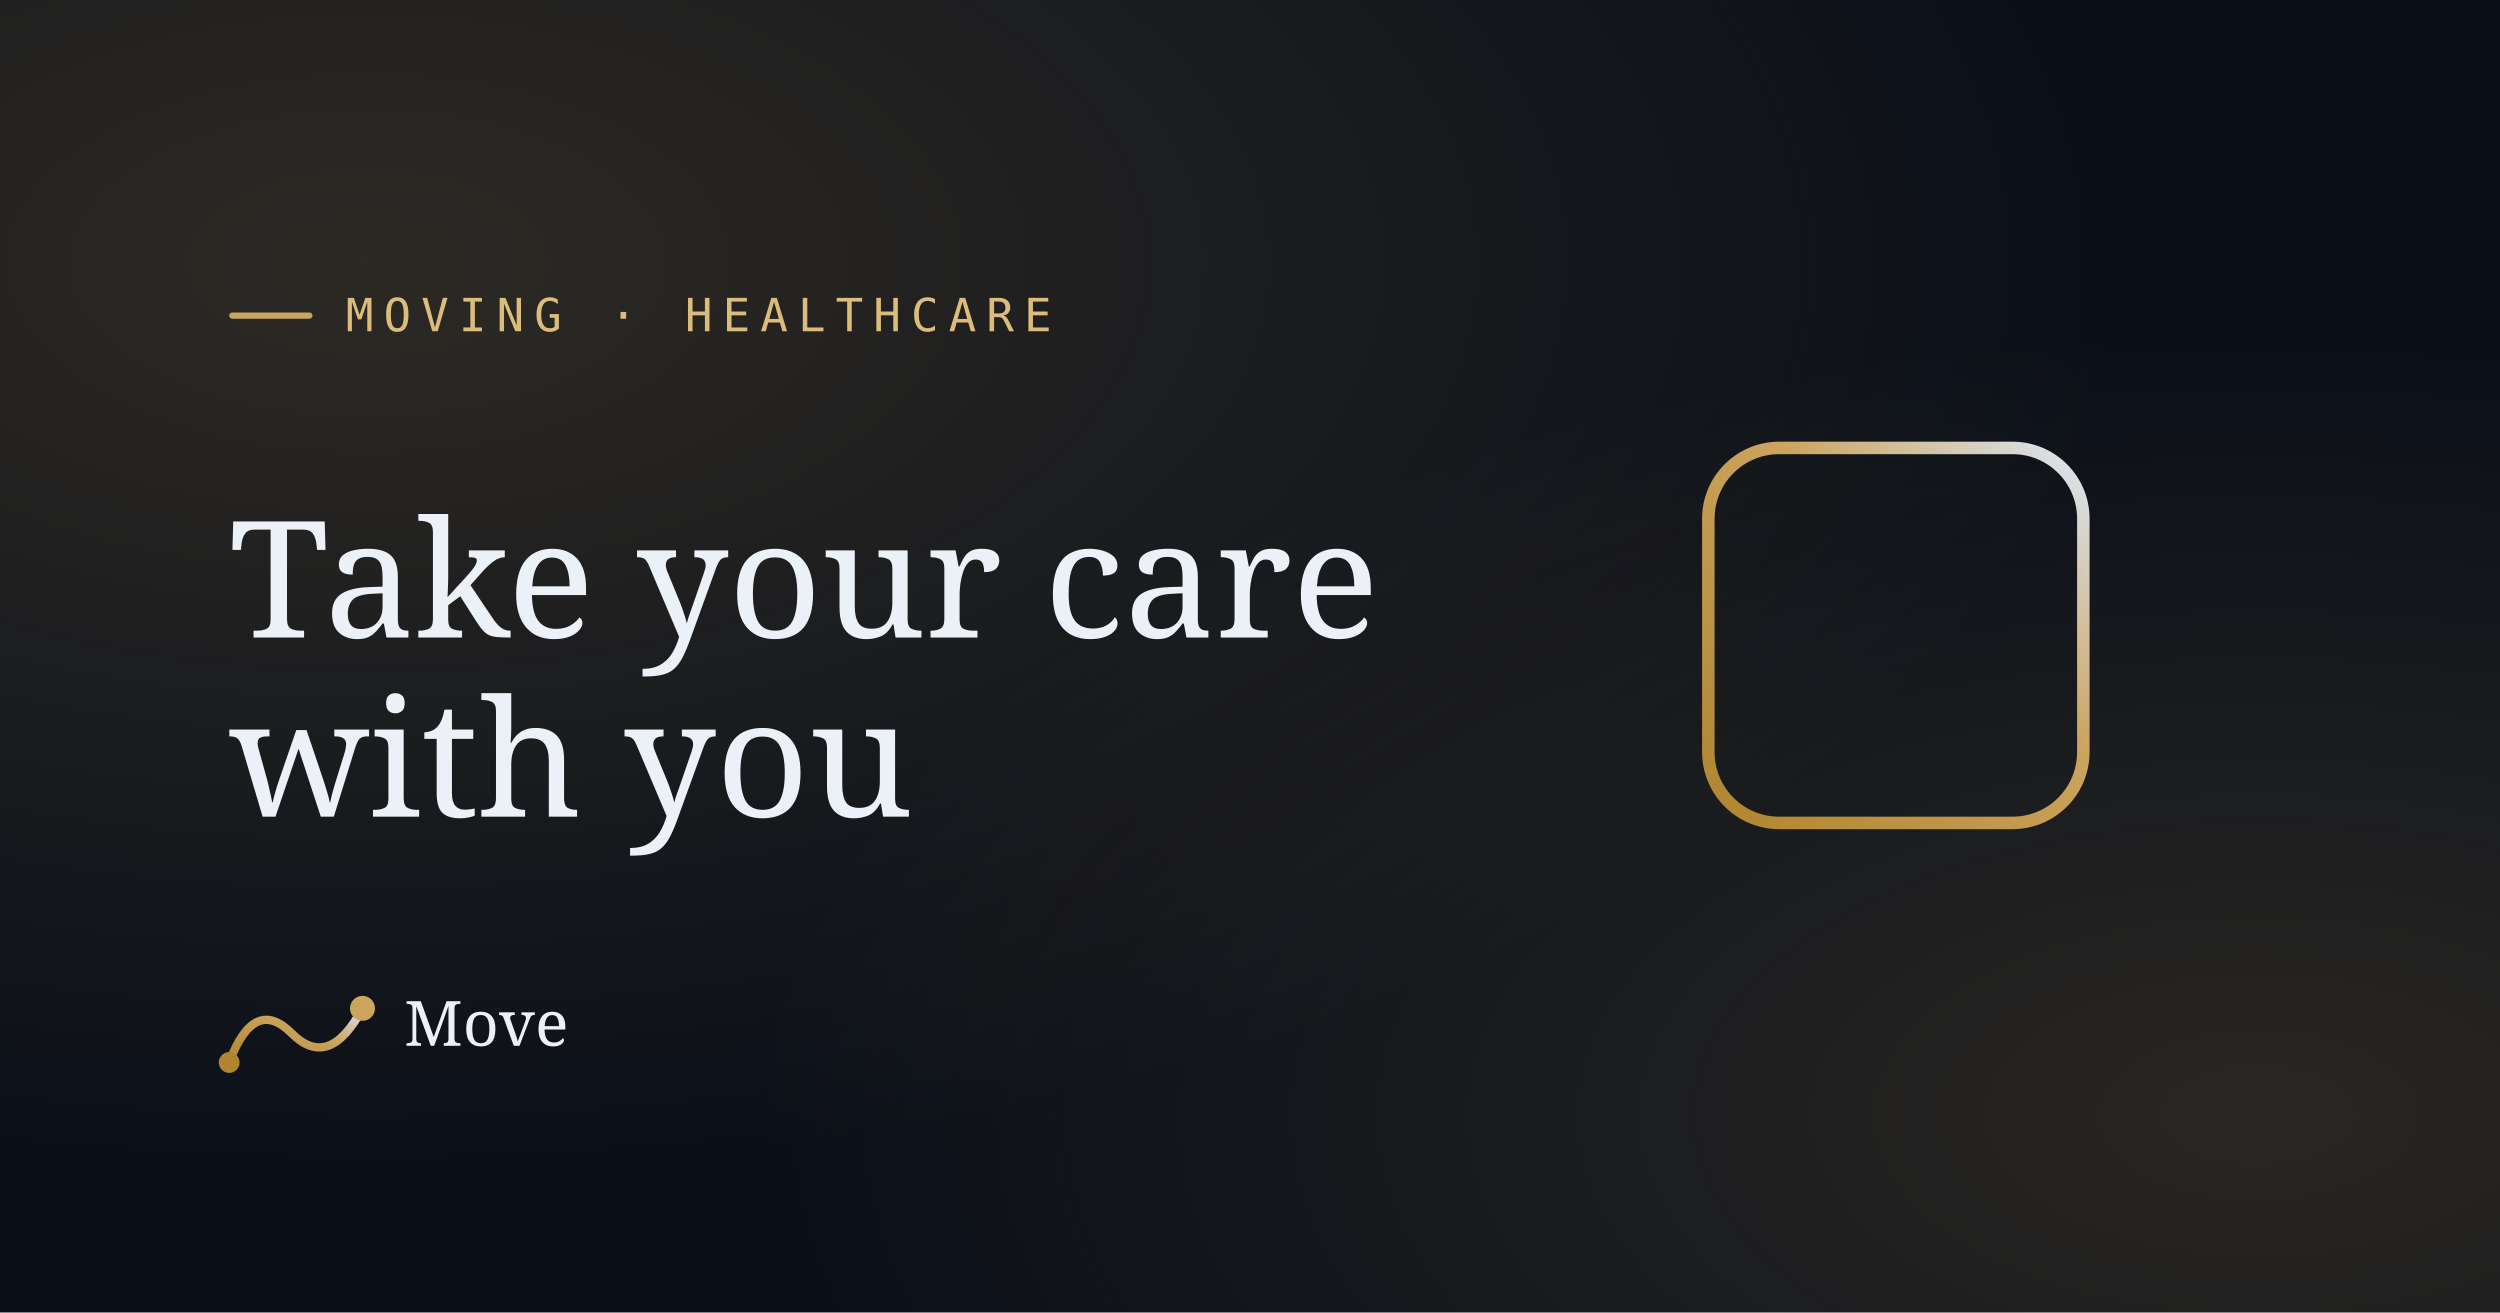
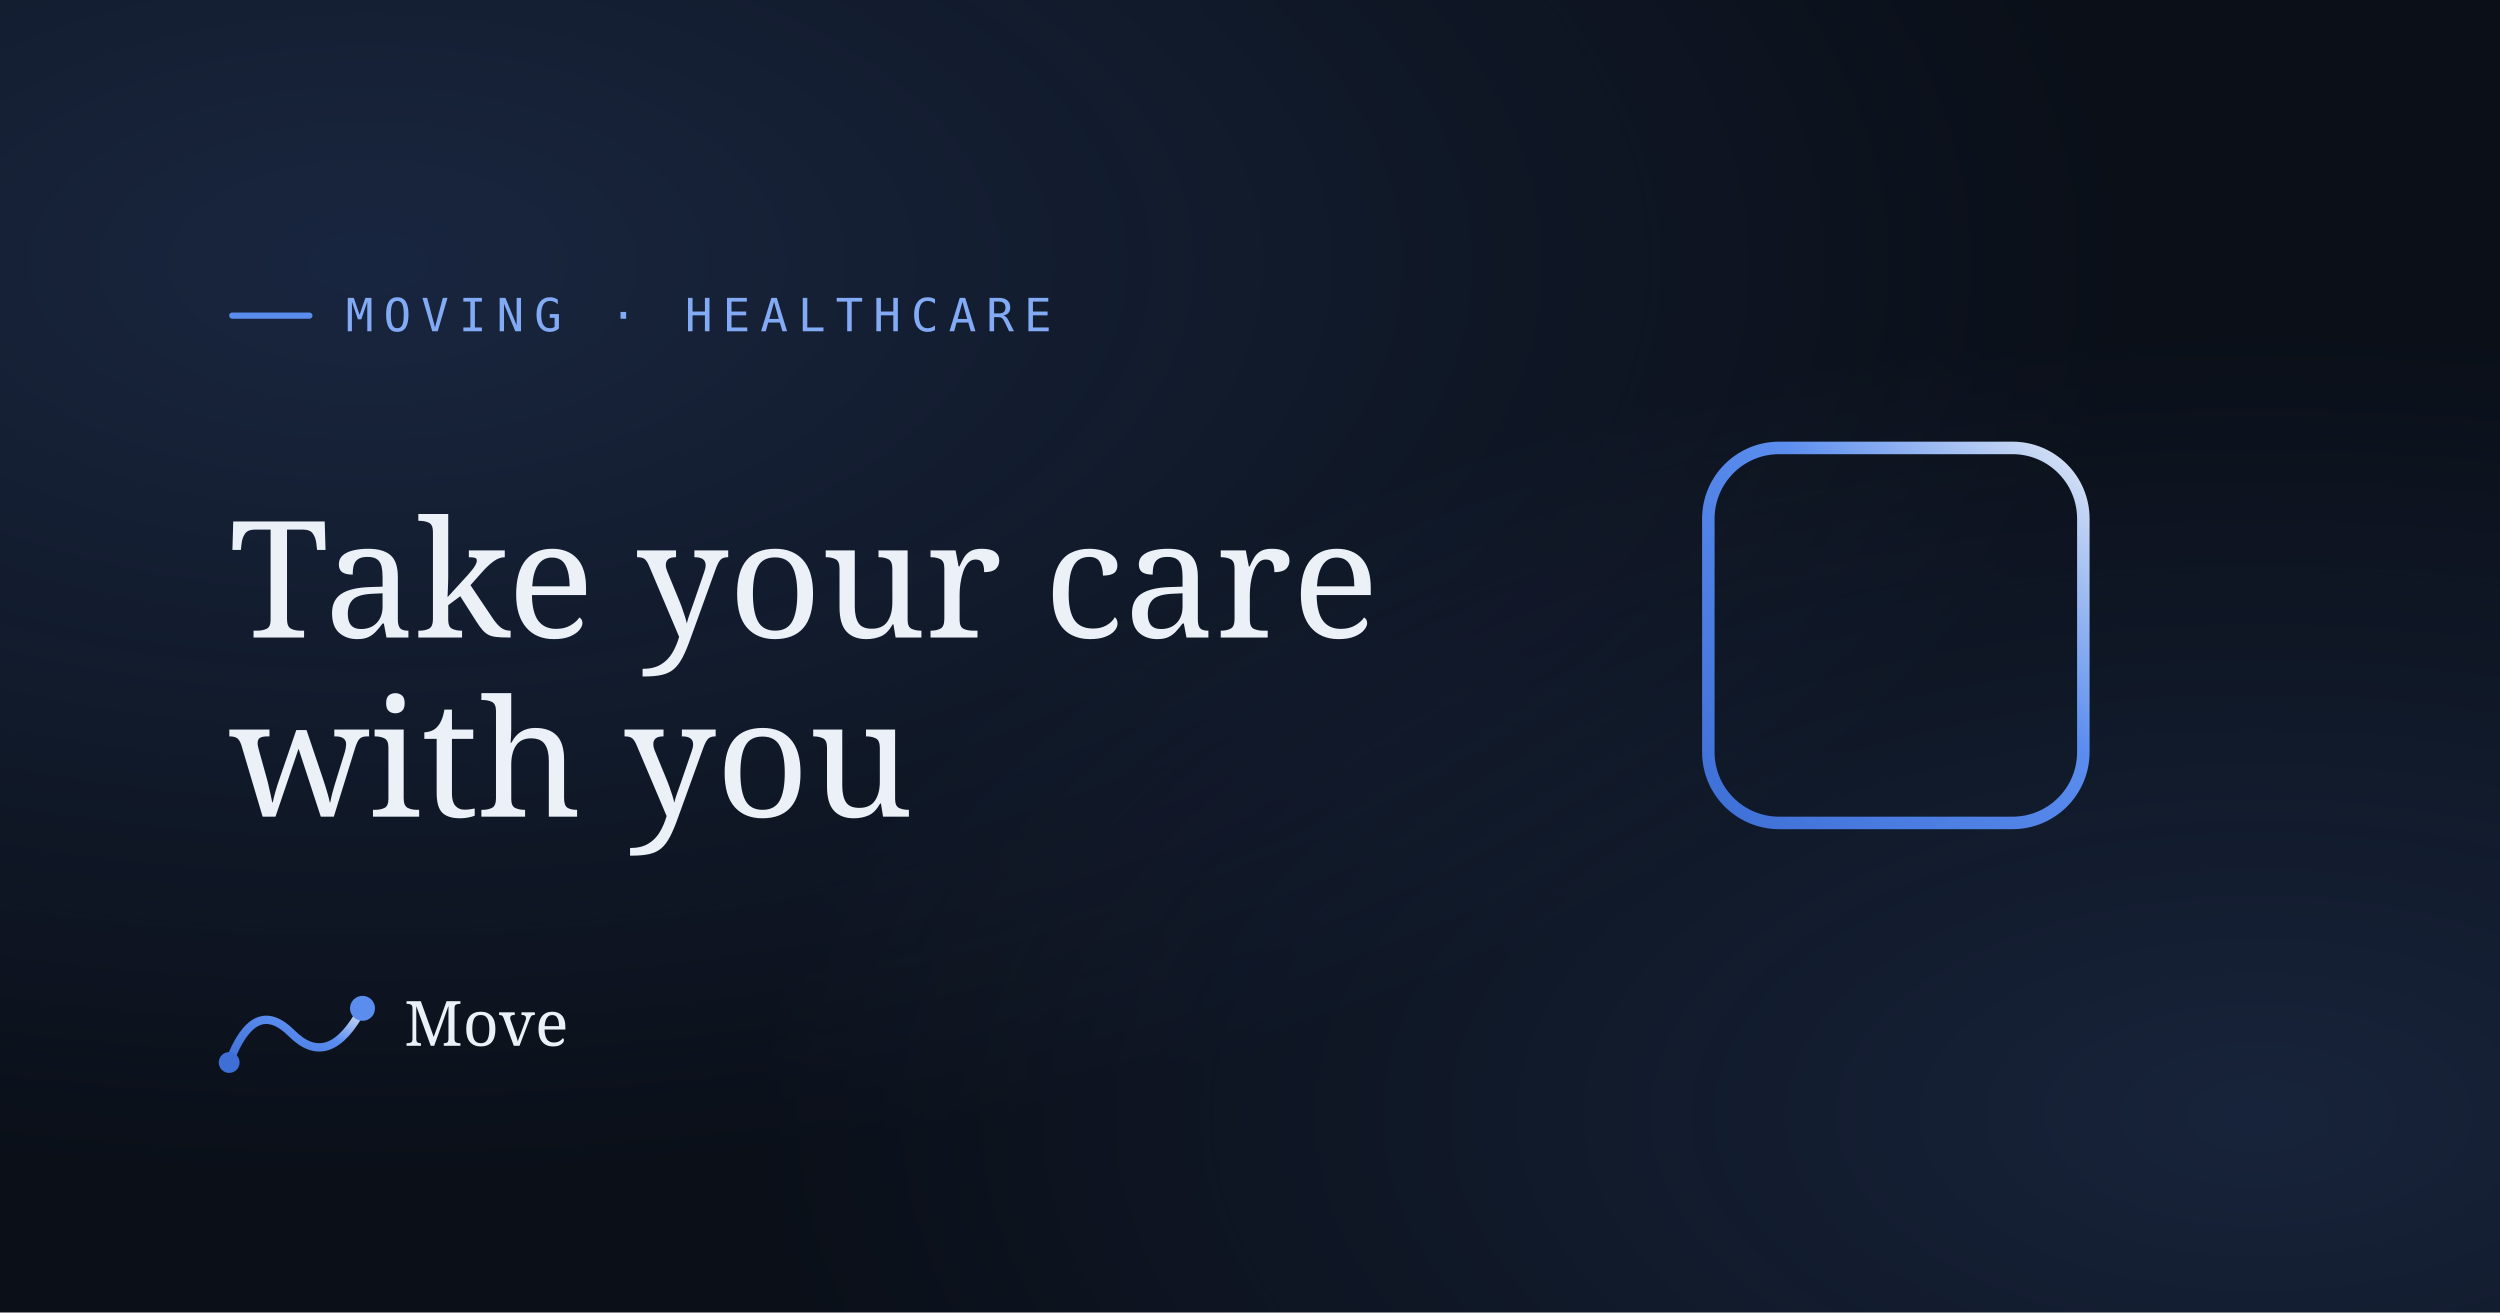
<svg xmlns="http://www.w3.org/2000/svg" viewBox="0 0 1200 630" fill="none" role="img" aria-label="Transferring healthcare when you move">
  <defs>
    <linearGradient id="flow" x1="0" y1="1" x2="1" y2="0">
-       <stop offset="0%" stop-color="#B0852F" />
-       <stop offset="60%" stop-color="#CBA45E" />
+       <stop offset="0%" stop-color="#3D6FD6" />
+       <stop offset="60%" stop-color="#5B8DEF" />
      <stop offset="100%" stop-color="#DDE7F5" />
    </linearGradient>
    <radialGradient id="tr" cx="0.15" cy="0.2" r="0.7">
-       <stop offset="0%" stop-color="#CBA45E" stop-opacity="0.18" />
-       <stop offset="100%" stop-color="#CBA45E" stop-opacity="0" />
+       <stop offset="0%" stop-color="#5B8DEF" stop-opacity="0.18" />
+       <stop offset="100%" stop-color="#5B8DEF" stop-opacity="0" />
    </radialGradient>
    <radialGradient id="br" cx="0.9" cy="0.85" r="0.6">
-       <stop offset="0%" stop-color="#CBA45E" stop-opacity="0.16" />
-       <stop offset="100%" stop-color="#CBA45E" stop-opacity="0" />
+       <stop offset="0%" stop-color="#5B8DEF" stop-opacity="0.16" />
+       <stop offset="100%" stop-color="#5B8DEF" stop-opacity="0" />
    </radialGradient>
  </defs>
  <rect width="1200" height="630" fill="#0A0F18" />
  <rect width="1200" height="630" fill="url(#tr)" />
  <rect width="1200" height="630" fill="url(#br)" />
-   <rect x="110" y="150" width="40" height="3" rx="1.5" fill="#CBA45E" />
-   <text x="166" y="159" font-family="'Geist Mono', ui-monospace, monospace" font-size="22" letter-spacing="0.22em" fill="#DCBC7C">MOVING · HEALTHCARE</text>
+   <rect x="110" y="150" width="40" height="3" rx="1.5" fill="#5B8DEF" />
+   <text x="166" y="159" font-family="'Geist Mono', ui-monospace, monospace" font-size="22" letter-spacing="0.22em" fill="#83AAF5">MOVING · HEALTHCARE</text>
  <text x="110" y="306" font-family="Playfair Display, Didot, Georgia, serif" font-size="78" font-weight="500" fill="#ECF1F8" letter-spacing="0">Take your care</text>
  <text x="110" y="392" font-family="Playfair Display, Didot, Georgia, serif" font-size="78" font-weight="500" fill="#ECF1F8" letter-spacing="0">with you</text>
  <g transform="translate(820,215)" stroke="url(#flow)" stroke-width="6" stroke-linecap="round" stroke-linejoin="round">
    <rect x="0" y="0" width="180" height="180" rx="34" />
    <path d="M90 42 V 138" stroke-width="18" />
    <path d="M42 90 H 138" stroke-width="18" />
  </g>
  <g transform="translate(110,470)">
    <path d="M0 40 Q 12 8, 30 26 T 64 14" stroke="url(#flow)" stroke-width="4" fill="none" stroke-linecap="round" />
-     <circle cx="0" cy="40" r="5" fill="#B0852F" />
-     <circle cx="64" cy="14" r="6" fill="#CBA45E" />
+     <circle cx="0" cy="40" r="5" fill="#3D6FD6" />
+     <circle cx="64" cy="14" r="6" fill="#5B8DEF" />
    <text x="84" y="32" font-family="Playfair Display, Didot, Georgia, serif" font-size="30" fill="#ECF1F8">Move</text>
  </g>
</svg>
